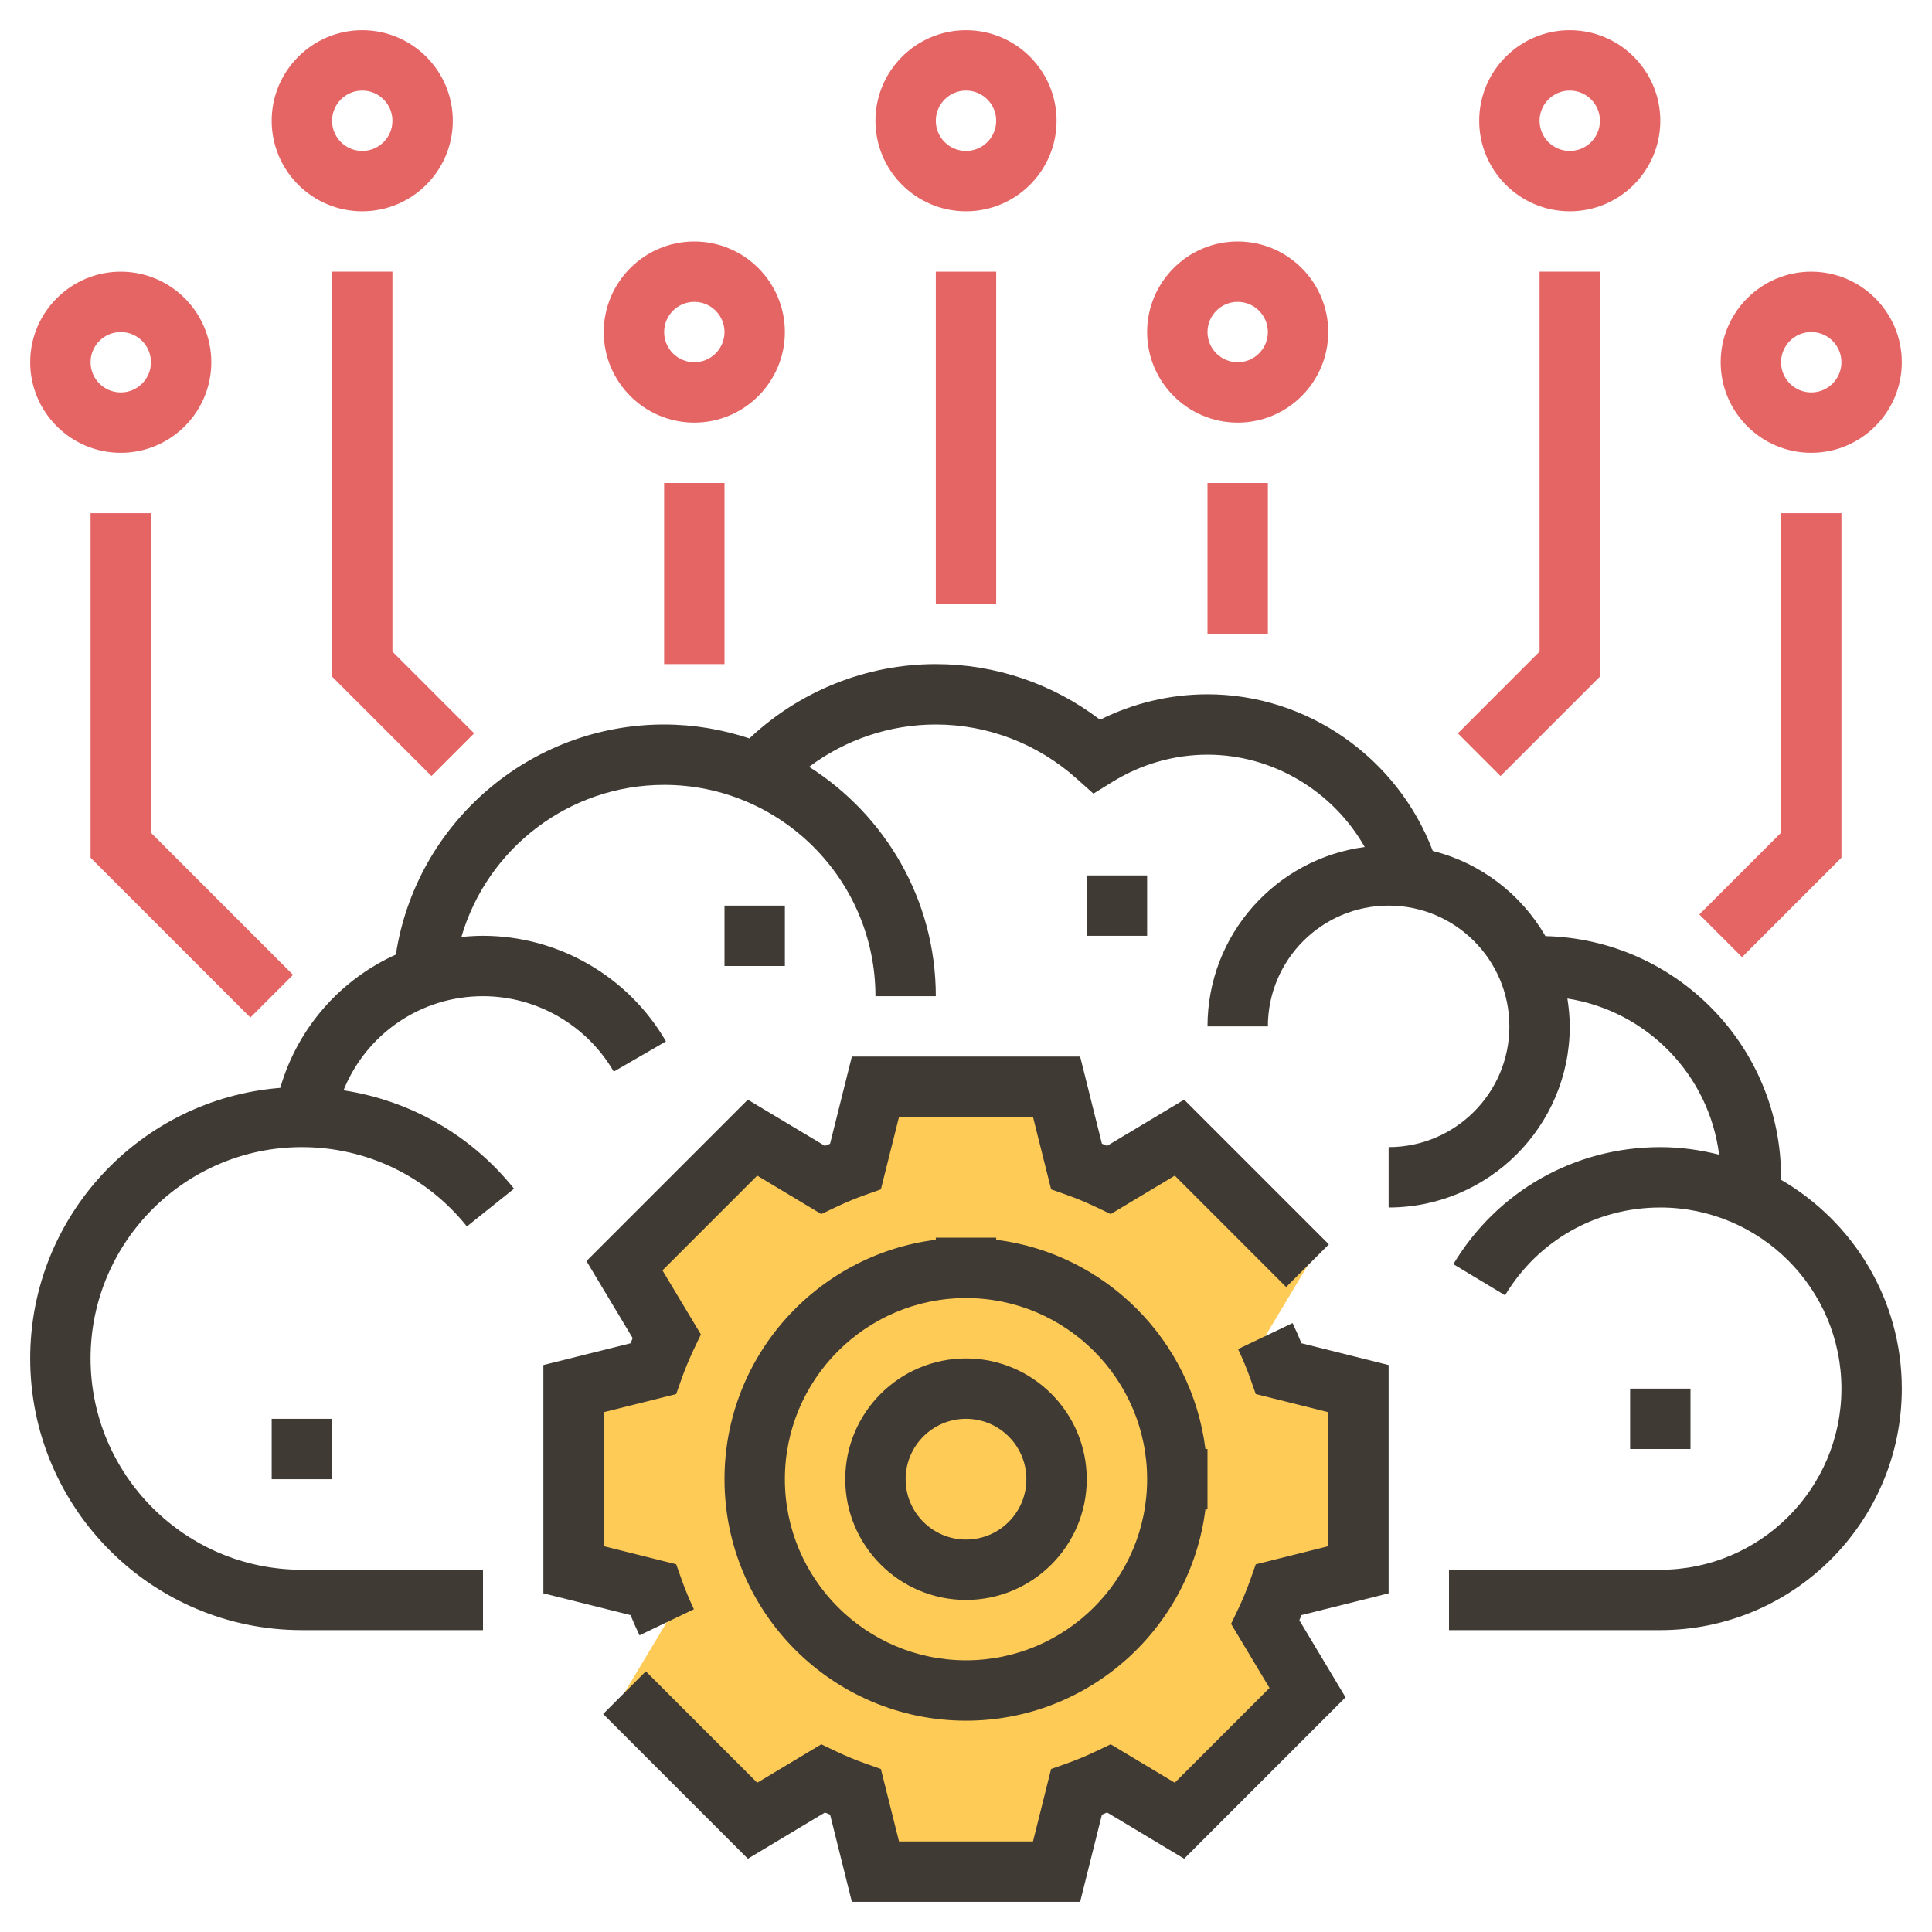
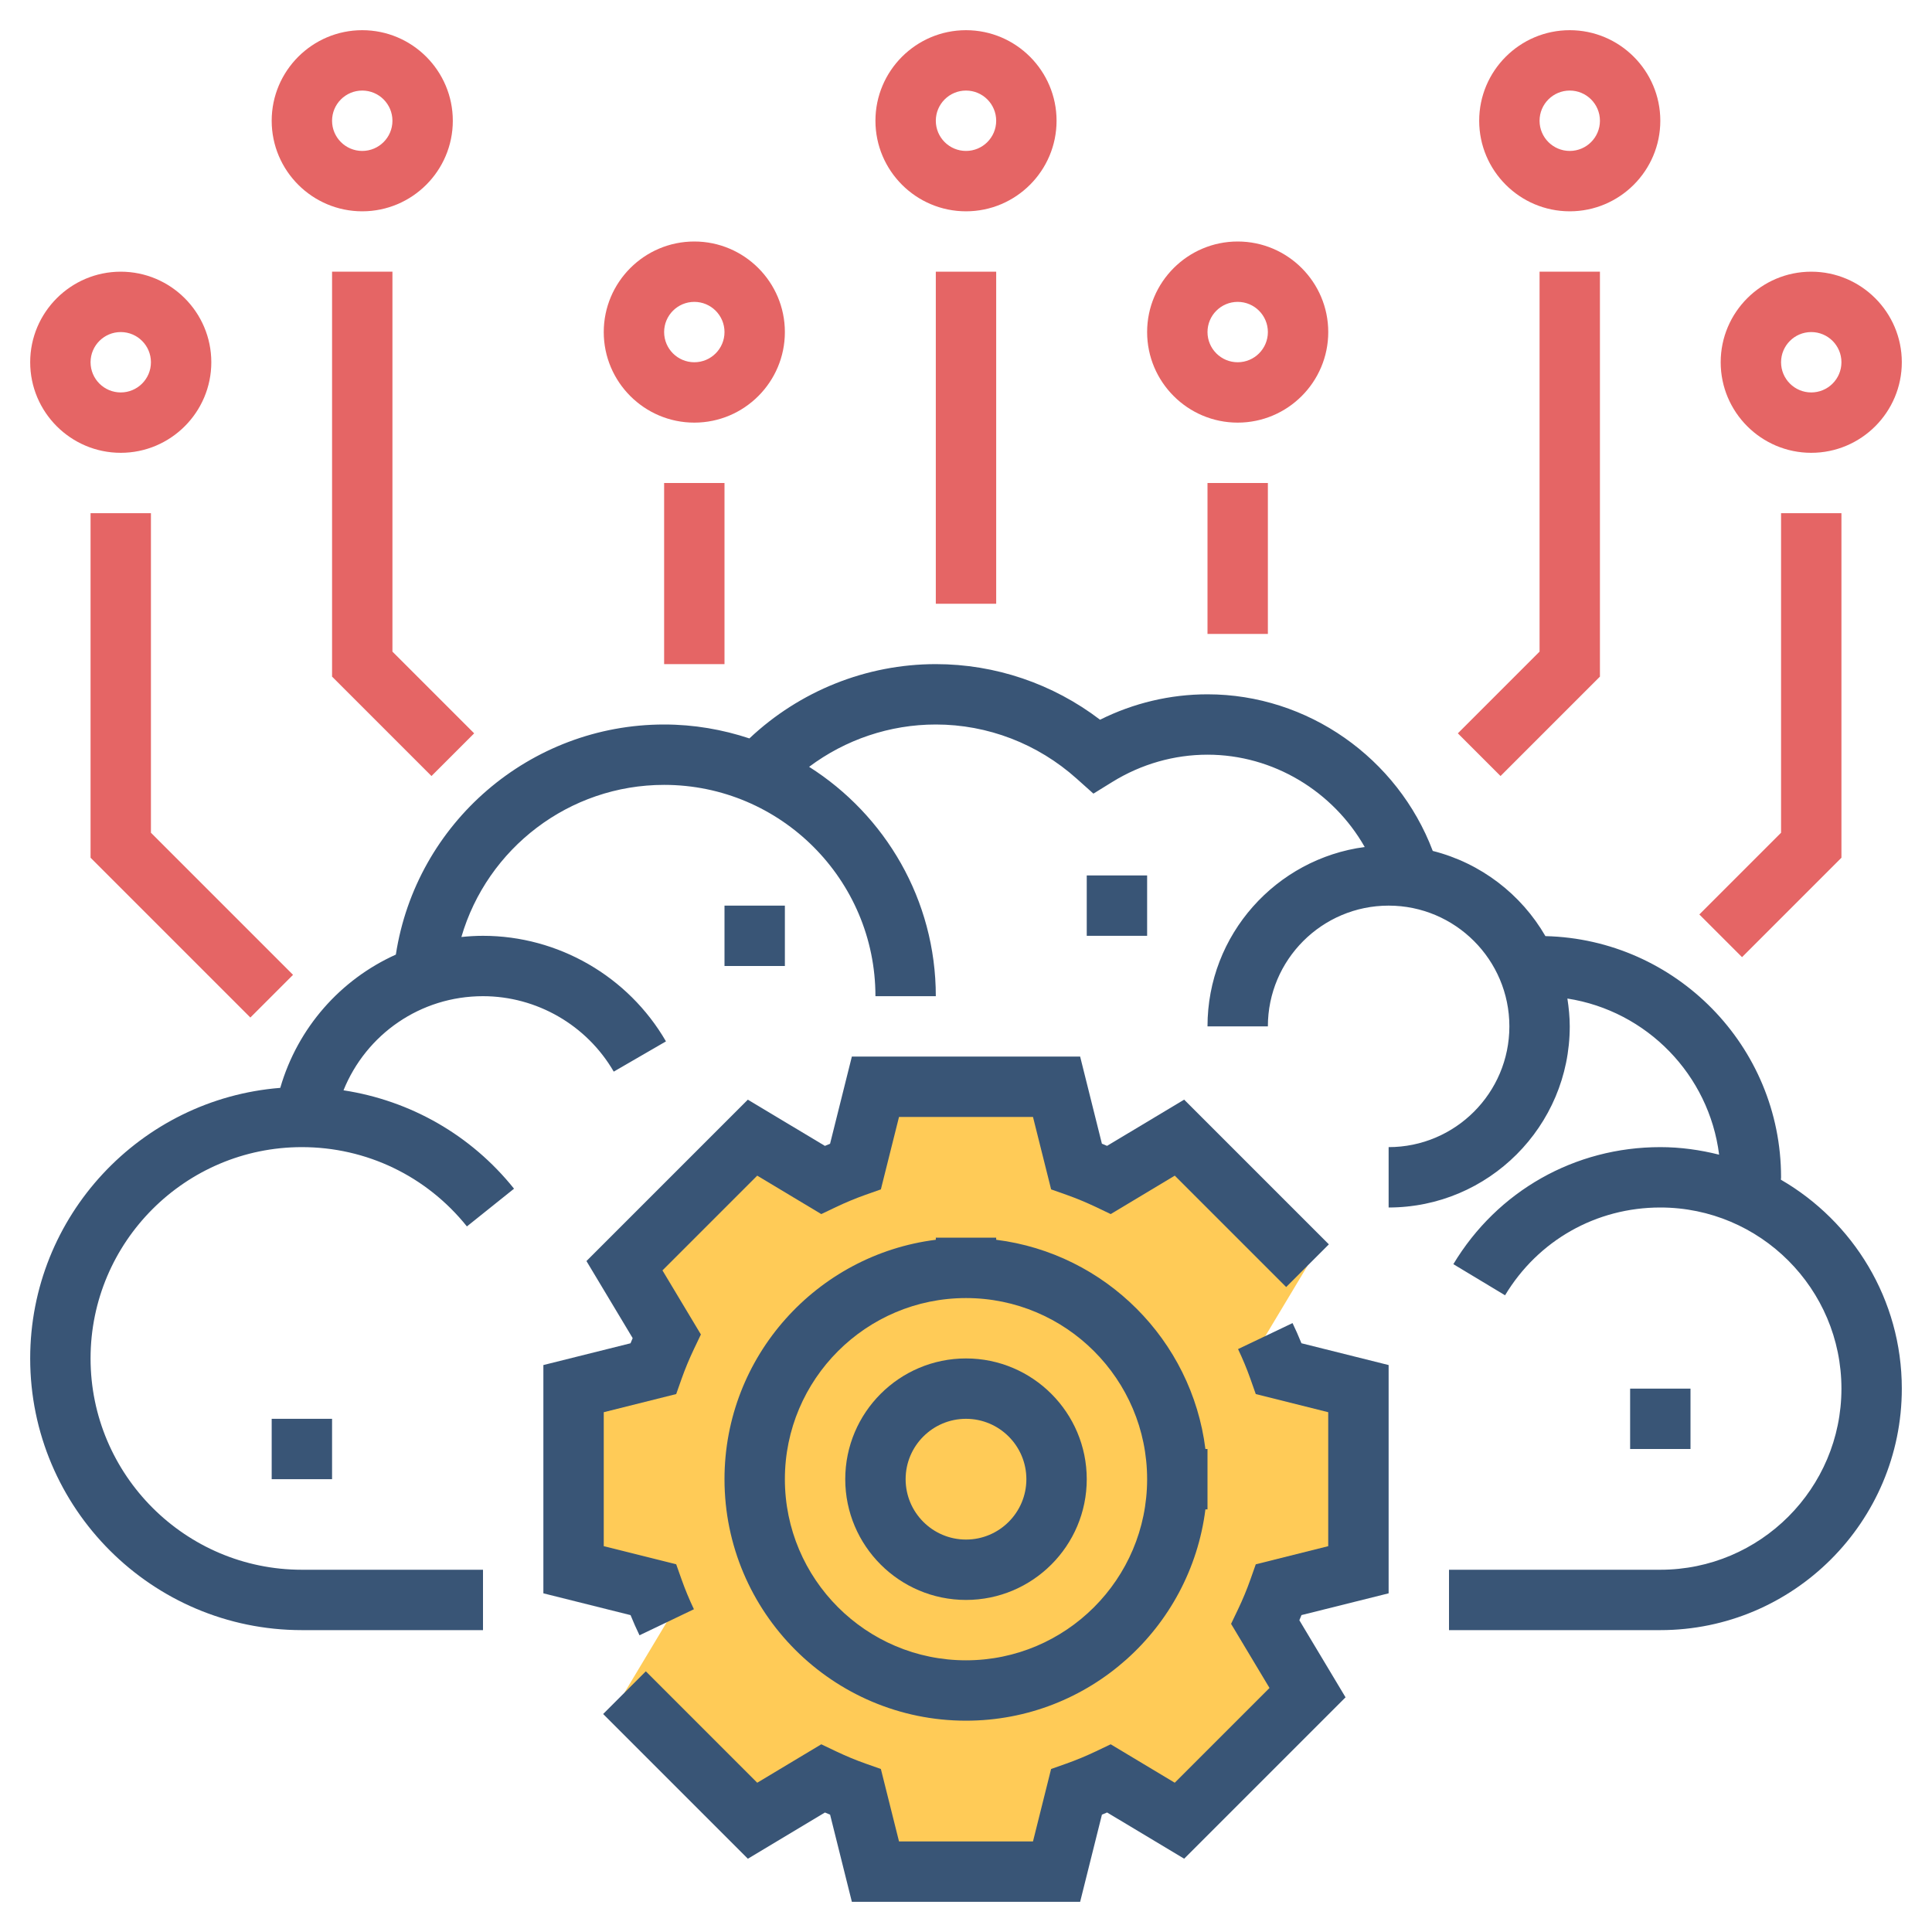
- <svg xmlns="http://www.w3.org/2000/svg" id="Layer_1_1_" style="enable-background:new 0 0 64 64;" version="1.1" viewBox="0 0 64 64" xml:space="preserve">
-   <g>
-     <g>
-       <path d="M43.314,41.929l-4.243-4.243l-2.331,1.399c-0.351-0.168-0.711-0.318-1.081-0.448L35,36h-6    l-0.659,2.637c-0.37,0.131-0.73,0.281-1.081,0.448l-2.331-1.399l-4.243,4.243l1.399,2.331c-0.168,0.351-0.318,0.711-0.448,1.081    L19,46v6l2.637,0.659c0.131,0.37,0.281,0.73,0.448,1.081l-1.399,2.331l4.243,4.243l2.331-1.399    c0.351,0.168,0.711,0.318,1.081,0.448L29,62h6l0.659-2.637c0.37-0.131,0.73-0.281,1.081-0.448l2.331,1.399l4.243-4.243    l-1.399-2.331c0.168-0.351,0.318-0.711,0.448-1.081L45,52v-6l-2.637-0.659c-0.131-0.37-0.281-0.73-0.448-1.081L43.314,41.929z" style="fill:#FFCB57;" />
-     </g>
-     <g>
-       <rect height="5" style="fill:#E56565;" width="2" x="40" y="16" />
-     </g>
-     <g>
-       <polygon points="49.707,25.707 48.293,24.293 51,21.586 51,9 53,9 53,22.414   " style="fill:#E56565;" />
-     </g>
-     <g>
-       <polygon points="57.707,31.707 56.293,30.293 59,27.586 59,17 61,17 61,28.414   " style="fill:#E56565;" />
-     </g>
-     <g>
-       <path d="M41,14c-1.654,0-3-1.346-3-3s1.346-3,3-3s3,1.346,3,3S42.654,14,41,14z M41,10    c-0.552,0-1,0.448-1,1s0.448,1,1,1s1-0.448,1-1S41.552,10,41,10z" style="fill:#E56565;" />
-     </g>
-     <g>
-       <rect height="11" style="fill:#E56565;" width="2" x="31" y="9" />
-     </g>
-     <g>
-       <path d="M32,7c-1.654,0-3-1.346-3-3s1.346-3,3-3s3,1.346,3,3S33.654,7,32,7z M32,3c-0.552,0-1,0.448-1,1    s0.448,1,1,1s1-0.448,1-1S32.552,3,32,3z" style="fill:#E56565;" />
-     </g>
-     <g>
-       <path d="M52,7c-1.654,0-3-1.346-3-3s1.346-3,3-3s3,1.346,3,3S53.654,7,52,7z M52,3c-0.552,0-1,0.448-1,1    s0.448,1,1,1s1-0.448,1-1S52.552,3,52,3z" style="fill:#E56565;" />
-     </g>
-     <g>
-       <path d="M60,15c-1.654,0-3-1.346-3-3s1.346-3,3-3s3,1.346,3,3S61.654,15,60,15z M60,11    c-0.552,0-1,0.448-1,1s0.448,1,1,1s1-0.448,1-1S60.552,11,60,11z" style="fill:#E56565;" />
-     </g>
-     <g>
-       <rect height="6" style="fill:#E56565;" width="2" x="22" y="16" />
-     </g>
-     <g>
-       <polygon points="14.293,25.707 11,22.414 11,9 13,9 13,21.586 15.707,24.293   " style="fill:#E56565;" />
-     </g>
-     <g>
-       <polygon points="8.293,33.707 3,28.414 3,17 5,17 5,27.586 9.707,32.293   " style="fill:#E56565;" />
-     </g>
-     <g>
-       <path d="M23,14c-1.654,0-3-1.346-3-3s1.346-3,3-3s3,1.346,3,3S24.654,14,23,14z M23,10    c-0.552,0-1,0.448-1,1s0.448,1,1,1s1-0.448,1-1S23.552,10,23,10z" style="fill:#E56565;" />
-     </g>
-     <g>
-       <path d="M12,7c-1.654,0-3-1.346-3-3s1.346-3,3-3s3,1.346,3,3S13.654,7,12,7z M12,3c-0.552,0-1,0.448-1,1    s0.448,1,1,1s1-0.448,1-1S12.552,3,12,3z" style="fill:#E56565;" />
-     </g>
-     <g>
-       <path d="M4,15c-1.654,0-3-1.346-3-3s1.346-3,3-3s3,1.346,3,3S5.654,15,4,15z M4,11c-0.552,0-1,0.448-1,1    s0.448,1,1,1s1-0.448,1-1S4.552,11,4,11z" style="fill:#E56565;" />
-     </g>
-     <g>
-       <path d="M28,49c0,2.206,1.794,4,4,4s4-1.794,4-4s-1.794-4-4-4S28,46.794,28,49z M34,49c0,1.103-0.897,2-2,2    s-2-0.897-2-2s0.897-2,2-2S34,47.897,34,49z" style="fill:#3F3A34;" />
-       <path d="M42.817,43.829l-1.805,0.861c0.152,0.32,0.289,0.647,0.408,0.983l0.179,0.507l2.4,0.601v4.438    l-2.4,0.601l-0.179,0.507c-0.119,0.336-0.255,0.662-0.407,0.981l-0.232,0.484l1.273,2.124l-3.139,3.139l-2.122-1.273l-0.484,0.231    c-0.32,0.152-0.647,0.289-0.983,0.408L34.819,58.6L34.219,61h-4.438l-0.601-2.4l-0.507-0.179    c-0.336-0.119-0.663-0.256-0.983-0.408l-0.484-0.231l-2.122,1.273l-3.69-3.69l-1.414,1.414l4.794,4.794l2.553-1.531    c0.057,0.024,0.114,0.048,0.171,0.071L28.219,63h7.562l0.722-2.888c0.057-0.023,0.114-0.047,0.171-0.071l2.553,1.531l5.346-5.346    l-1.53-2.553c0.023-0.058,0.047-0.114,0.07-0.171L46,52.781v-7.562l-2.888-0.722C43.021,44.271,42.922,44.048,42.817,43.829z" style="fill:#3F3A34;" />
-       <path d="M18,45.219v7.562l2.888,0.722c0.092,0.226,0.19,0.449,0.296,0.668l1.803-0.863    c-0.152-0.319-0.288-0.646-0.407-0.981L22.4,51.819L20,51.219v-4.438l2.4-0.601l0.179-0.507c0.119-0.336,0.256-0.663,0.408-0.983    l0.231-0.484l-1.273-2.122l3.139-3.139l2.122,1.273l0.484-0.231c0.32-0.152,0.647-0.289,0.983-0.408l0.507-0.179l0.601-2.4h4.438    l0.601,2.4l0.507,0.179c0.336,0.119,0.663,0.256,0.983,0.408l0.484,0.231l2.122-1.273l3.69,3.69l1.414-1.414l-4.794-4.794    l-2.553,1.531c-0.057-0.024-0.114-0.048-0.171-0.071L35.781,35h-7.562l-0.722,2.888c-0.057,0.023-0.114,0.047-0.171,0.071    l-2.553-1.531l-5.346,5.346l1.531,2.553c-0.024,0.057-0.048,0.114-0.071,0.171L18,45.219z" style="fill:#3F3A34;" />
-       <path d="M58.994,39.079C58.995,39.053,59,39.026,59,39c0-4.346-3.485-7.886-7.806-7.99    c-0.802-1.387-2.141-2.421-3.732-2.822C46.299,25.114,43.323,23,40,23c-1.235,0-2.452,0.289-3.559,0.842    C34.877,22.649,32.971,22,31,22c-2.305,0-4.511,0.892-6.175,2.461C23.935,24.166,22.987,24,22,24c-4.444,0-8.216,3.26-8.887,7.622    c-1.832,0.826-3.25,2.418-3.829,4.415C4.656,36.403,1,40.279,1,45c0,4.963,4.037,9,9,9h6v-2h-6c-3.859,0-7-3.141-7-7s3.141-7,7-7    c2.137,0,4.129,0.958,5.467,2.627l1.561-1.25c-1.427-1.782-3.437-2.92-5.649-3.259C12.128,34.265,13.922,33,16,33    c1.778,0,3.438,0.958,4.331,2.499l1.73-1.002C20.812,32.34,18.489,31,16,31c-0.242,0-0.48,0.015-0.716,0.039    C16.139,28.103,18.852,26,22,26c3.859,0,7,3.141,7,7h2c0-3.196-1.679-6.001-4.197-7.598C28.005,24.501,29.475,24,31,24    c1.718,0,3.374,0.637,4.664,1.792l0.557,0.498l0.636-0.393C37.808,25.311,38.895,25,40,25c2.179,0,4.159,1.215,5.208,3.058    C42.273,28.448,40,30.96,40,34h2c0-2.206,1.794-4,4-4s4,1.794,4,4s-1.794,4-4,4v2c3.309,0,6-2.691,6-6    c0-0.314-0.032-0.62-0.078-0.922c2.627,0.408,4.693,2.521,5.026,5.172C56.323,38.093,55.673,38,55,38    c-2.831,0-5.395,1.449-6.856,3.877l1.713,1.031C50.953,41.087,52.876,40,55,40c3.309,0,6,2.691,6,6s-2.691,6-6,6h-7v2h7    c4.411,0,8-3.589,8-8C63,43.044,61.385,40.464,58.994,39.079z" style="fill:#3F3A34;" />
-       <rect height="2" style="fill:#3F3A34;" width="2" x="54" y="46" />
-       <path d="M31,41v0.069c-3.94,0.495-7,3.859-7,7.931c0,4.411,3.589,8,8,8c4.072,0,7.436-3.06,7.931-7H40v-2    h-0.069c-0.453-3.612-3.319-6.477-6.931-6.931V41H31z M38,49c0,3.309-2.691,6-6,6s-6-2.691-6-6s2.691-6,6-6S38,45.691,38,49z" style="fill:#3F3A34;" />
-       <rect height="2" style="fill:#3F3A34;" width="2" x="9" y="47" />
-       <rect height="2" style="fill:#3F3A34;" width="2" x="24" y="30" />
-       <rect height="2" style="fill:#3F3A34;" width="2" x="36" y="29" />
-     </g>
-   </g>
+ <svg xmlns="http://www.w3.org/2000/svg" width="64" height="64" viewBox="0 0 64 64" fill="none">
+   <path d="M43.314 41.929L39.071 37.686L36.74 39.085C36.389 38.917 36.029 38.767 35.659 38.637L35 36H29L28.341 38.637C27.971 38.768 27.611 38.918 27.26 39.085L24.929 37.686L20.686 41.929L22.085 44.26C21.917 44.611 21.767 44.971 21.637 45.341L19 46V52L21.637 52.659C21.768 53.029 21.918 53.389 22.085 53.74L20.686 56.071L24.929 60.314L27.26 58.915C27.611 59.083 27.971 59.233 28.341 59.363L29 62H35L35.659 59.363C36.029 59.232 36.389 59.082 36.74 58.915L39.071 60.314L43.314 56.071L41.915 53.74C42.083 53.389 42.233 53.029 42.363 52.659L45 52V46L42.363 45.341C42.232 44.971 42.082 44.611 41.915 44.26L43.314 41.929Z" fill="#FFCB57" />
+   <path d="M42 16H40V21H42V16Z" fill="#E56565" />
+   <path d="M49.707 25.707L48.293 24.293L51 21.586V9H53V22.414L49.707 25.707Z" fill="#E56565" />
+   <path d="M57.707 31.707L56.293 30.293L59 27.586V17H61V28.414L57.707 31.707Z" fill="#E56565" />
+   <path d="M41 14C39.346 14 38 12.654 38 11C38 9.346 39.346 8 41 8C42.654 8 44 9.346 44 11C44 12.654 42.654 14 41 14ZM41 10C40.448 10 40 10.448 40 11C40 11.552 40.448 12 41 12C41.552 12 42 11.552 42 11C42 10.448 41.552 10 41 10Z" fill="#E56565" />
+   <path d="M33 9H31V20H33V9Z" fill="#E56565" />
+   <path d="M32 7C30.346 7 29 5.654 29 4C29 2.346 30.346 1 32 1C33.654 1 35 2.346 35 4C35 5.654 33.654 7 32 7ZM32 3C31.448 3 31 3.448 31 4C31 4.552 31.448 5 32 5C32.552 5 33 4.552 33 4C33 3.448 32.552 3 32 3Z" fill="#E56565" />
+   <path d="M52 7C50.346 7 49 5.654 49 4C49 2.346 50.346 1 52 1C53.654 1 55 2.346 55 4C55 5.654 53.654 7 52 7ZM52 3C51.448 3 51 3.448 51 4C51 4.552 51.448 5 52 5C52.552 5 53 4.552 53 4C53 3.448 52.552 3 52 3Z" fill="#E56565" />
+   <path d="M60 15C58.346 15 57 13.654 57 12C57 10.346 58.346 9 60 9C61.654 9 63 10.346 63 12C63 13.654 61.654 15 60 15ZM60 11C59.448 11 59 11.448 59 12C59 12.552 59.448 13 60 13C60.552 13 61 12.552 61 12C61 11.448 60.552 11 60 11Z" fill="#E56565" />
+   <path d="M24 16H22V22H24V16Z" fill="#E56565" />
+   <path d="M14.293 25.707L11 22.414V9H13V21.586L15.707 24.293L14.293 25.707Z" fill="#E56565" />
+   <path d="M8.293 33.707L3 28.414V17H5V27.586L9.707 32.293L8.293 33.707Z" fill="#E56565" />
+   <path d="M23 14C21.346 14 20 12.654 20 11C20 9.346 21.346 8 23 8C24.654 8 26 9.346 26 11C26 12.654 24.654 14 23 14ZM23 10C22.448 10 22 10.448 22 11C22 11.552 22.448 12 23 12C23.552 12 24 11.552 24 11C24 10.448 23.552 10 23 10Z" fill="#E56565" />
+   <path d="M12 7C10.346 7 9 5.654 9 4C9 2.346 10.346 1 12 1C13.654 1 15 2.346 15 4C15 5.654 13.654 7 12 7ZM12 3C11.448 3 11 3.448 11 4C11 4.552 11.448 5 12 5C12.552 5 13 4.552 13 4C13 3.448 12.552 3 12 3Z" fill="#E56565" />
+   <path d="M4 15C2.346 15 1 13.654 1 12C1 10.346 2.346 9 4 9C5.654 9 7 10.346 7 12C7 13.654 5.654 15 4 15ZM4 11C3.448 11 3 11.448 3 12C3 12.552 3.448 13 4 13C4.552 13 5 12.552 5 12C5 11.448 4.552 11 4 11Z" fill="#E56565" />
+   <path d="M28 49C28 51.206 29.794 53 32 53C34.206 53 36 51.206 36 49C36 46.794 34.206 45 32 45C29.794 45 28 46.794 28 49ZM34 49C34 50.103 33.103 51 32 51C30.897 51 30 50.103 30 49C30 47.897 30.897 47 32 47C33.103 47 34 47.897 34 49Z" fill="#395576" />
+   <path d="M42.817 43.829L41.012 44.69C41.164 45.01 41.301 45.337 41.42 45.673L41.599 46.18L43.999 46.781V51.219L41.599 51.82L41.42 52.327C41.301 52.663 41.165 52.989 41.013 53.308L40.781 53.792L42.054 55.916L38.915 59.055L36.793 57.782L36.309 58.013C35.989 58.165 35.662 58.302 35.326 58.421L34.819 58.6L34.219 61H29.781L29.18 58.6L28.673 58.421C28.337 58.302 28.01 58.165 27.69 58.013L27.206 57.782L25.084 59.055L21.394 55.365L19.98 56.779L24.774 61.573L27.327 60.042C27.384 60.066 27.441 60.09 27.498 60.113L28.219 63H35.781L36.503 60.112C36.56 60.089 36.617 60.065 36.674 60.041L39.227 61.572L44.573 56.226L43.043 53.673C43.066 53.615 43.09 53.559 43.113 53.502L46 52.781V45.219L43.112 44.497C43.021 44.271 42.922 44.048 42.817 43.829Z" fill="#395576" />
+   <path d="M18 45.219V52.781L20.888 53.503C20.98 53.729 21.078 53.952 21.184 54.171L22.987 53.308C22.835 52.989 22.699 52.662 22.58 52.327L22.4 51.819L20 51.219V46.781L22.4 46.18L22.579 45.673C22.698 45.337 22.835 45.01 22.987 44.69L23.218 44.206L21.945 42.084L25.084 38.945L27.206 40.218L27.69 39.987C28.01 39.835 28.337 39.698 28.673 39.579L29.18 39.4L29.781 37H34.219L34.82 39.4L35.327 39.579C35.663 39.698 35.99 39.835 36.31 39.987L36.794 40.218L38.916 38.945L42.606 42.635L44.02 41.221L39.226 36.427L36.673 37.958C36.616 37.934 36.559 37.91 36.502 37.887L35.781 35H28.219L27.497 37.888C27.44 37.911 27.383 37.935 27.326 37.959L24.773 36.428L19.427 41.774L20.958 44.327C20.934 44.384 20.91 44.441 20.887 44.498L18 45.219Z" fill="#395576" />
+   <path d="M58.994 39.079C58.995 39.053 59 39.026 59 39C59 34.654 55.515 31.114 51.194 31.01C50.392 29.623 49.053 28.589 47.462 28.188C46.299 25.114 43.323 23 40 23C38.765 23 37.548 23.289 36.441 23.842C34.877 22.649 32.971 22 31 22C28.695 22 26.489 22.892 24.825 24.461C23.935 24.166 22.987 24 22 24C17.556 24 13.784 27.26 13.113 31.622C11.281 32.448 9.863 34.04 9.284 36.037C4.656 36.403 1 40.279 1 45C1 49.963 5.037 54 10 54H16V52H10C6.141 52 3 48.859 3 45C3 41.141 6.141 38 10 38C12.137 38 14.129 38.958 15.467 40.627L17.028 39.377C15.601 37.595 13.591 36.457 11.379 36.118C12.128 34.265 13.922 33 16 33C17.778 33 19.438 33.958 20.331 35.499L22.061 34.497C20.812 32.34 18.489 31 16 31C15.758 31 15.52 31.015 15.284 31.039C16.139 28.103 18.852 26 22 26C25.859 26 29 29.141 29 33H31C31 29.804 29.321 26.999 26.803 25.402C28.005 24.501 29.475 24 31 24C32.718 24 34.374 24.637 35.664 25.792L36.221 26.29L36.857 25.897C37.808 25.311 38.895 25 40 25C42.179 25 44.159 26.215 45.208 28.058C42.273 28.448 40 30.96 40 34H42C42 31.794 43.794 30 46 30C48.206 30 50 31.794 50 34C50 36.206 48.206 38 46 38V40C49.309 40 52 37.309 52 34C52 33.686 51.968 33.38 51.922 33.078C54.549 33.486 56.615 35.599 56.948 38.25C56.323 38.093 55.673 38 55 38C52.169 38 49.605 39.449 48.144 41.877L49.857 42.908C50.953 41.087 52.876 40 55 40C58.309 40 61 42.691 61 46C61 49.309 58.309 52 55 52H48V54H55C59.411 54 63 50.411 63 46C63 43.044 61.385 40.464 58.994 39.079Z" fill="#395576" />
+   <path d="M56 46H54V48H56V46Z" fill="#395576" />
+   <path d="M31 41V41.069C27.06 41.564 24 44.928 24 49C24 53.411 27.589 57 32 57C36.072 57 39.436 53.94 39.931 50H40V48H39.931C39.478 44.388 36.612 41.523 33 41.069V41H31ZM38 49C38 52.309 35.309 55 32 55C28.691 55 26 52.309 26 49C26 45.691 28.691 43 32 43C35.309 43 38 45.691 38 49Z" fill="#395576" />
+   <path d="M11 47H9V49H11V47Z" fill="#395576" />
+   <path d="M26 30H24V32H26V30Z" fill="#395576" />
+   <path d="M38 29H36V31H38V29Z" fill="#395576" />
</svg>
